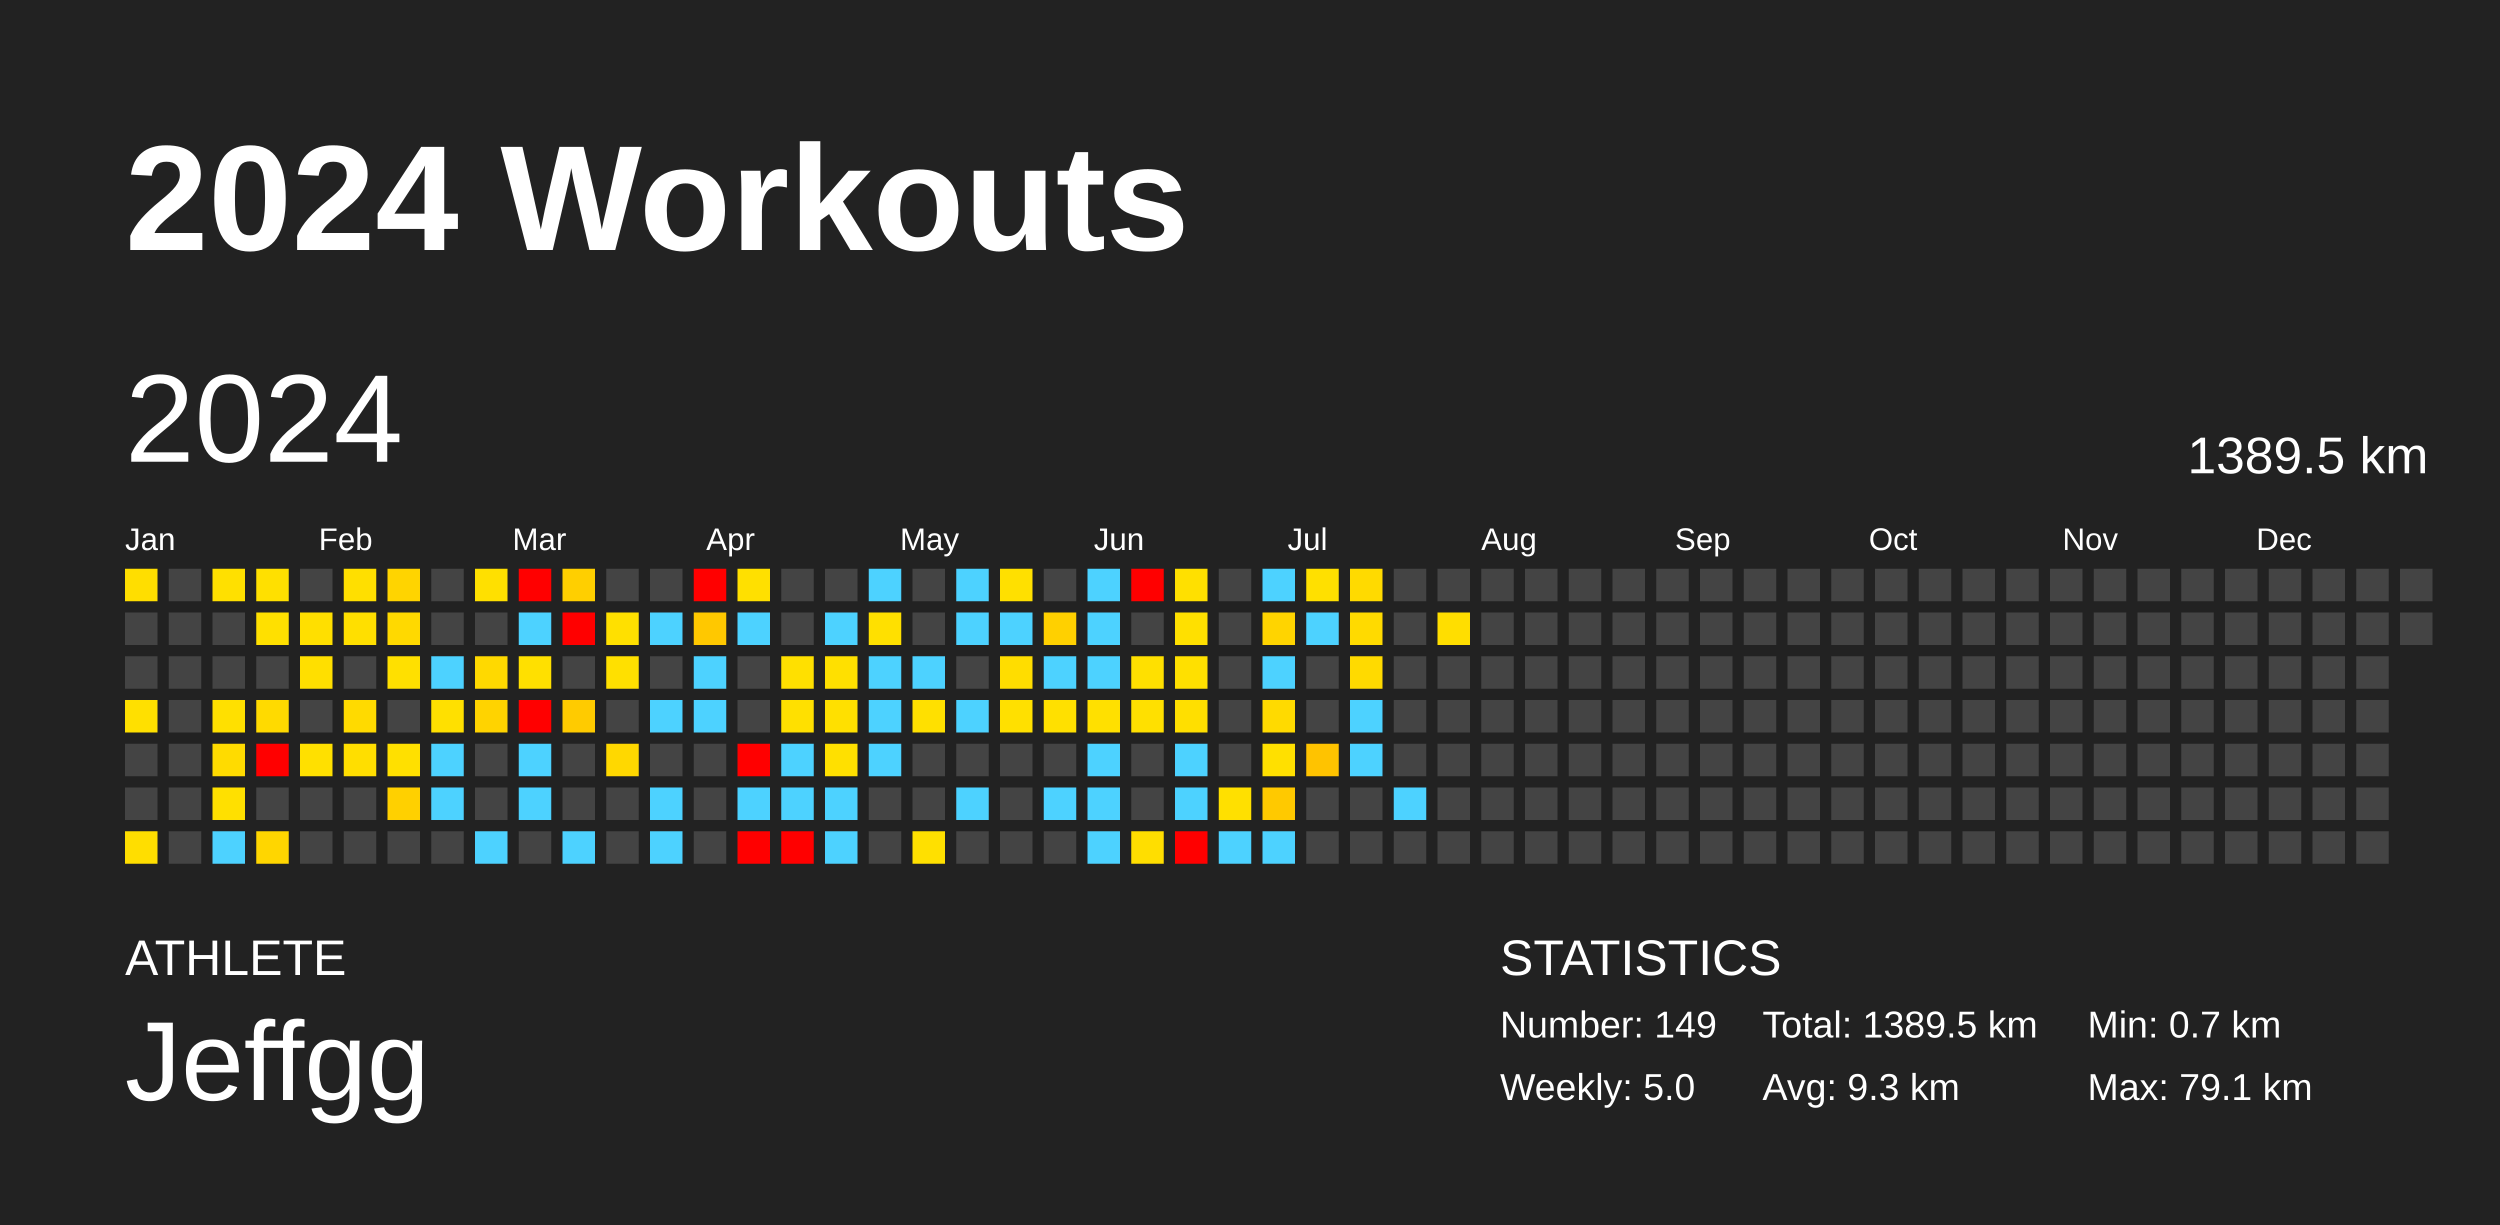
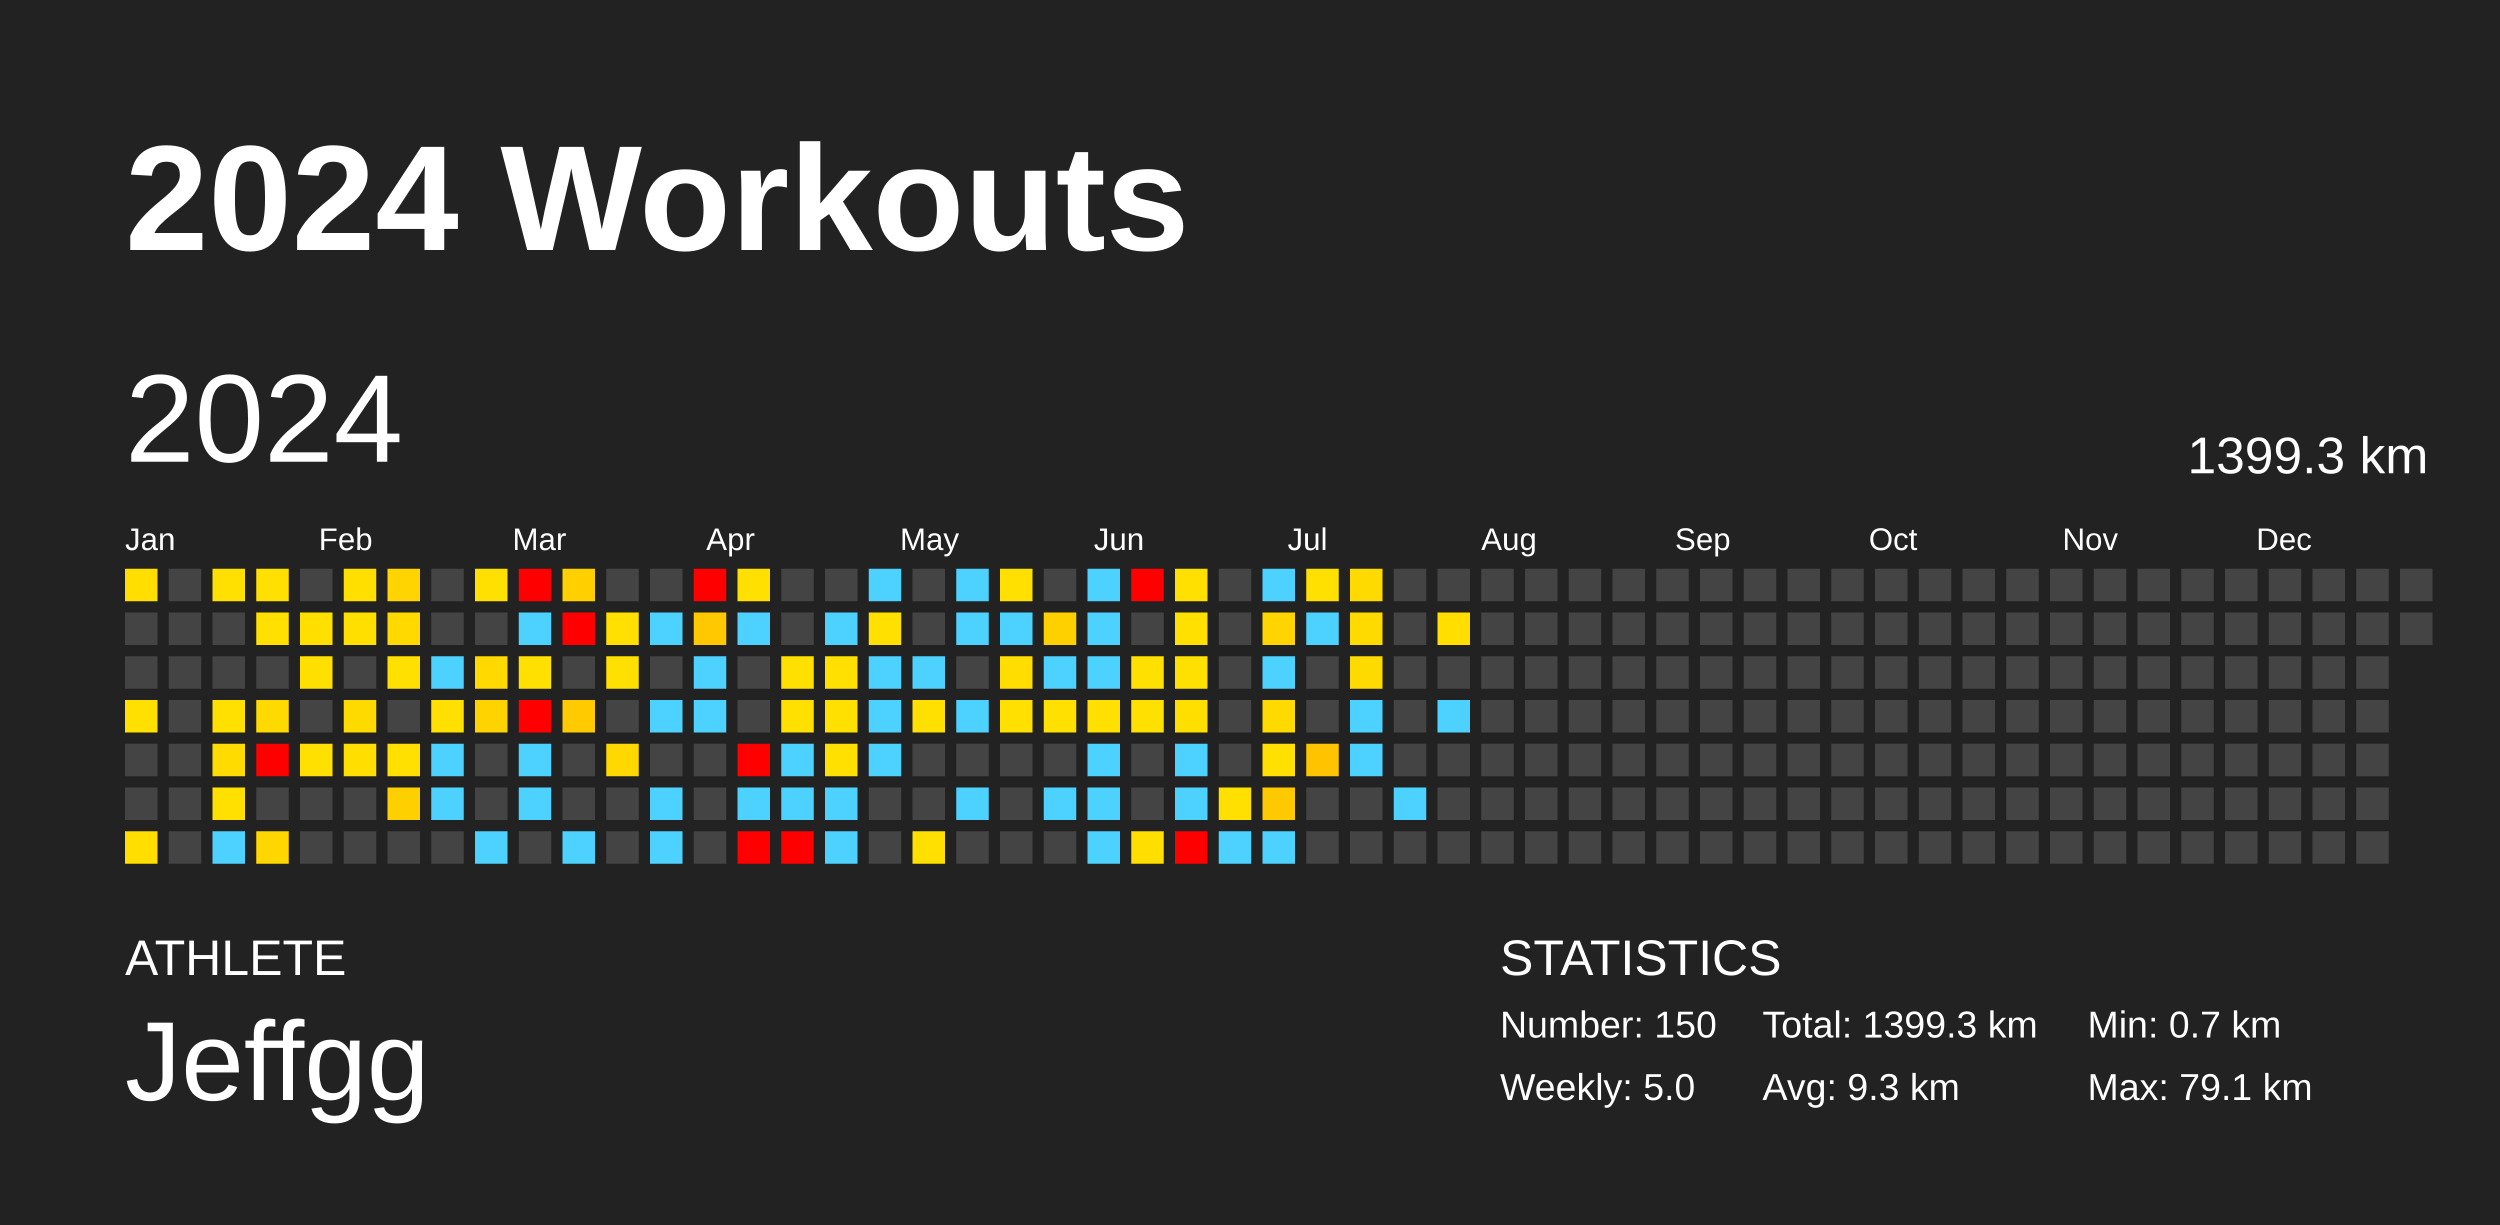
<svg xmlns="http://www.w3.org/2000/svg" baseProfile="full" height="98mm" version="1.1" viewBox="0,0,200,98" width="200mm">
  <defs />
  <rect fill="#222222" height="98" width="200" x="0" y="0" />
  <text fill="#FFFFFF" style="font-size:12px; font-family:Arial; font-weight:bold;" x="10" y="20">2024 Workouts</text>
  <text fill="#FFFFFF" style="font-size:4px; font-family:Arial" x="10" y="78">ATHLETE</text>
  <text fill="#FFFFFF" style="font-size:9px; font-family:Arial" x="10" y="88">Jeffgg</text>
  <text fill="#FFFFFF" style="font-size:4px; font-family:Arial" x="120" y="78">STATISTICS</text>
-   <text fill="#FFFFFF" style="font-size:3px; font-family:Arial" x="120" y="83">Number: 149</text>
+   <text fill="#FFFFFF" style="font-size:3px; font-family:Arial" x="120" y="83">Number: 150</text>
  <text fill="#FFFFFF" style="font-size:3px; font-family:Arial" x="120" y="88">Weekly: 5.0</text>
-   <text fill="#FFFFFF" style="font-size:3px; font-family:Arial" x="141" y="83">Total: 1389.5 km</text>
+   <text fill="#FFFFFF" style="font-size:3px; font-family:Arial" x="141" y="83">Total: 1399.3 km</text>
  <text fill="#FFFFFF" style="font-size:3px; font-family:Arial" x="141" y="88">Avg: 9.3 km</text>
  <text fill="#FFFFFF" style="font-size:3px; font-family:Arial" x="167" y="83">Min: 0.7 km</text>
  <text fill="#FFFFFF" style="font-size:3px; font-family:Arial" x="167" y="88">Max: 79.1 km</text>
  <text dominant-baseline="hanging" fill="#FFFFFF" style="font-size:10.0px; font-family:Arial;" x="10" y="30">2024</text>
-   <text dominant-baseline="hanging" fill="#FFFFFF" style="font-size:4.125px; font-family:Arial;" x="175" y="35">1389.5 km</text>
+   <text dominant-baseline="hanging" fill="#FFFFFF" style="font-size:4.125px; font-family:Arial;" x="175" y="35">1399.3 km</text>
  <text fill="#FFFFFF" style="font-size:2.5px; font-family:Arial" x="10.0" y="44">Jan</text>
  <text fill="#FFFFFF" style="font-size:2.5px; font-family:Arial" x="25.5" y="44">Feb</text>
  <text fill="#FFFFFF" style="font-size:2.5px; font-family:Arial" x="41.0" y="44">Mar</text>
  <text fill="#FFFFFF" style="font-size:2.5px; font-family:Arial" x="56.5" y="44">Apr</text>
  <text fill="#FFFFFF" style="font-size:2.5px; font-family:Arial" x="72.0" y="44">May</text>
  <text fill="#FFFFFF" style="font-size:2.5px; font-family:Arial" x="87.5" y="44">Jun</text>
  <text fill="#FFFFFF" style="font-size:2.5px; font-family:Arial" x="103.0" y="44">Jul</text>
  <text fill="#FFFFFF" style="font-size:2.5px; font-family:Arial" x="118.5" y="44">Aug</text>
  <text fill="#FFFFFF" style="font-size:2.5px; font-family:Arial" x="134.0" y="44">Sep</text>
  <text fill="#FFFFFF" style="font-size:2.5px; font-family:Arial" x="149.5" y="44">Oct</text>
  <text fill="#FFFFFF" style="font-size:2.5px; font-family:Arial" x="165.0" y="44">Nov</text>
  <text fill="#FFFFFF" style="font-size:2.5px; font-family:Arial" x="180.5" y="44">Dec</text>
  <rect fill="#ffde00" height="2.6" width="2.6" x="10.0" y="45.5" />
  <rect fill="#444444" height="2.6" width="2.6" x="10.0" y="49.0" />
  <rect fill="#444444" height="2.6" width="2.6" x="10.0" y="52.5" />
  <rect fill="#ffe000" height="2.6" width="2.6" x="10.0" y="56.0" />
  <rect fill="#444444" height="2.6" width="2.6" x="10.0" y="59.5" />
  <rect fill="#444444" height="2.6" width="2.6" x="10.0" y="63.0" />
  <rect fill="#ffde00" height="2.6" width="2.6" x="10.0" y="66.5" />
  <rect fill="#444444" height="2.6" width="2.6" x="13.5" y="45.5" />
  <rect fill="#444444" height="2.6" width="2.6" x="13.5" y="49.0" />
  <rect fill="#444444" height="2.6" width="2.6" x="13.5" y="52.5" />
  <rect fill="#444444" height="2.6" width="2.6" x="13.5" y="56.0" />
  <rect fill="#444444" height="2.6" width="2.6" x="13.5" y="59.5" />
  <rect fill="#444444" height="2.6" width="2.6" x="13.5" y="63.0" />
  <rect fill="#444444" height="2.6" width="2.6" x="13.5" y="66.5" />
  <rect fill="#ffe000" height="2.6" width="2.6" x="17.0" y="45.5" />
  <rect fill="#444444" height="2.6" width="2.6" x="17.0" y="49.0" />
  <rect fill="#444444" height="2.6" width="2.6" x="17.0" y="52.5" />
  <rect fill="#ffe000" height="2.6" width="2.6" x="17.0" y="56.0" />
  <rect fill="#ffdb00" height="2.6" width="2.6" x="17.0" y="59.5" />
  <rect fill="#ffe000" height="2.6" width="2.6" x="17.0" y="63.0" />
  <rect fill="#4dd2ff" height="2.6" width="2.6" x="17.0" y="66.5" />
  <rect fill="#ffe000" height="2.6" width="2.6" x="20.5" y="45.5" />
  <rect fill="#ffe000" height="2.6" width="2.6" x="20.5" y="49.0" />
  <rect fill="#444444" height="2.6" width="2.6" x="20.5" y="52.5" />
  <rect fill="#ffda00" height="2.6" width="2.6" x="20.5" y="56.0" />
  <rect fill="red" height="2.6" width="2.6" x="20.5" y="59.5" />
  <rect fill="#444444" height="2.6" width="2.6" x="20.5" y="63.0" />
  <rect fill="#ffd600" height="2.6" width="2.6" x="20.5" y="66.5" />
  <rect fill="#444444" height="2.6" width="2.6" x="24.0" y="45.5" />
  <rect fill="#ffdf00" height="2.6" width="2.6" x="24.0" y="49.0" />
  <rect fill="#ffdf00" height="2.6" width="2.6" x="24.0" y="52.5" />
  <rect fill="#444444" height="2.6" width="2.6" x="24.0" y="56.0" />
  <rect fill="#ffe000" height="2.6" width="2.6" x="24.0" y="59.5" />
  <rect fill="#444444" height="2.6" width="2.6" x="24.0" y="63.0" />
  <rect fill="#444444" height="2.6" width="2.6" x="24.0" y="66.5" />
  <rect fill="#ffdf00" height="2.6" width="2.6" x="27.5" y="45.5" />
  <rect fill="#ffdf00" height="2.6" width="2.6" x="27.5" y="49.0" />
  <rect fill="#444444" height="2.6" width="2.6" x="27.5" y="52.5" />
  <rect fill="#ffda00" height="2.6" width="2.6" x="27.5" y="56.0" />
  <rect fill="#ffde00" height="2.6" width="2.6" x="27.5" y="59.5" />
  <rect fill="#444444" height="2.6" width="2.6" x="27.5" y="63.0" />
  <rect fill="#444444" height="2.6" width="2.6" x="27.5" y="66.5" />
  <rect fill="#ffd400" height="2.6" width="2.6" x="31.0" y="45.5" />
  <rect fill="#ffd900" height="2.6" width="2.6" x="31.0" y="49.0" />
  <rect fill="#ffe000" height="2.6" width="2.6" x="31.0" y="52.5" />
  <rect fill="#444444" height="2.6" width="2.6" x="31.0" y="56.0" />
  <rect fill="#ffe000" height="2.6" width="2.6" x="31.0" y="59.5" />
  <rect fill="#ffd000" height="2.6" width="2.6" x="31.0" y="63.0" />
  <rect fill="#444444" height="2.6" width="2.6" x="31.0" y="66.5" />
  <rect fill="#444444" height="2.6" width="2.6" x="34.5" y="45.5" />
  <rect fill="#444444" height="2.6" width="2.6" x="34.5" y="49.0" />
  <rect fill="#4dd2ff" height="2.6" width="2.6" x="34.5" y="52.5" />
  <rect fill="#ffe000" height="2.6" width="2.6" x="34.5" y="56.0" />
  <rect fill="#4dd2ff" height="2.6" width="2.6" x="34.5" y="59.5" />
  <rect fill="#4dd2ff" height="2.6" width="2.6" x="34.5" y="63.0" />
  <rect fill="#444444" height="2.6" width="2.6" x="34.5" y="66.5" />
  <rect fill="#ffe000" height="2.6" width="2.6" x="38.0" y="45.5" />
  <rect fill="#444444" height="2.6" width="2.6" x="38.0" y="49.0" />
  <rect fill="#ffd900" height="2.6" width="2.6" x="38.0" y="52.5" />
  <rect fill="#ffd300" height="2.6" width="2.6" x="38.0" y="56.0" />
  <rect fill="#444444" height="2.6" width="2.6" x="38.0" y="59.5" />
  <rect fill="#444444" height="2.6" width="2.6" x="38.0" y="63.0" />
  <rect fill="#4dd2ff" height="2.6" width="2.6" x="38.0" y="66.5" />
  <rect fill="red" height="2.6" width="2.6" x="41.5" y="45.5" />
  <rect fill="#4dd2ff" height="2.6" width="2.6" x="41.5" y="49.0" />
  <rect fill="#ffe000" height="2.6" width="2.6" x="41.5" y="52.5" />
  <rect fill="red" height="2.6" width="2.6" x="41.5" y="56.0" />
  <rect fill="#4dd2ff" height="2.6" width="2.6" x="41.5" y="59.5" />
  <rect fill="#4dd2ff" height="2.6" width="2.6" x="41.5" y="63.0" />
  <rect fill="#444444" height="2.6" width="2.6" x="41.5" y="66.5" />
  <rect fill="#ffcf00" height="2.6" width="2.6" x="45.0" y="45.5" />
  <rect fill="red" height="2.6" width="2.6" x="45.0" y="49.0" />
  <rect fill="#444444" height="2.6" width="2.6" x="45.0" y="52.5" />
  <rect fill="#ffcb00" height="2.6" width="2.6" x="45.0" y="56.0" />
  <rect fill="#444444" height="2.6" width="2.6" x="45.0" y="59.5" />
  <rect fill="#444444" height="2.6" width="2.6" x="45.0" y="63.0" />
  <rect fill="#4dd2ff" height="2.6" width="2.6" x="45.0" y="66.5" />
  <rect fill="#444444" height="2.6" width="2.6" x="48.5" y="45.5" />
  <rect fill="#ffe000" height="2.6" width="2.6" x="48.5" y="49.0" />
  <rect fill="#ffe000" height="2.6" width="2.6" x="48.5" y="52.5" />
  <rect fill="#444444" height="2.6" width="2.6" x="48.5" y="56.0" />
  <rect fill="#ffd800" height="2.6" width="2.6" x="48.5" y="59.5" />
  <rect fill="#444444" height="2.6" width="2.6" x="48.5" y="63.0" />
  <rect fill="#444444" height="2.6" width="2.6" x="48.5" y="66.5" />
  <rect fill="#444444" height="2.6" width="2.6" x="52.0" y="45.5" />
  <rect fill="#4dd2ff" height="2.6" width="2.6" x="52.0" y="49.0" />
  <rect fill="#444444" height="2.6" width="2.6" x="52.0" y="52.5" />
  <rect fill="#4dd2ff" height="2.6" width="2.6" x="52.0" y="56.0" />
  <rect fill="#444444" height="2.6" width="2.6" x="52.0" y="59.5" />
  <rect fill="#4dd2ff" height="2.6" width="2.6" x="52.0" y="63.0" />
  <rect fill="#4dd2ff" height="2.6" width="2.6" x="52.0" y="66.5" />
  <rect fill="red" height="2.6" width="2.6" x="55.5" y="45.5" />
  <rect fill="#ffc800" height="2.6" width="2.6" x="55.5" y="49.0" />
  <rect fill="#4dd2ff" height="2.6" width="2.6" x="55.5" y="52.5" />
  <rect fill="#4dd2ff" height="2.6" width="2.6" x="55.5" y="56.0" />
  <rect fill="#444444" height="2.6" width="2.6" x="55.5" y="59.5" />
  <rect fill="#444444" height="2.6" width="2.6" x="55.5" y="63.0" />
  <rect fill="#444444" height="2.6" width="2.6" x="55.5" y="66.5" />
  <rect fill="#ffe000" height="2.6" width="2.6" x="59.0" y="45.5" />
  <rect fill="#4dd2ff" height="2.6" width="2.6" x="59.0" y="49.0" />
  <rect fill="#444444" height="2.6" width="2.6" x="59.0" y="52.5" />
  <rect fill="#444444" height="2.6" width="2.6" x="59.0" y="56.0" />
  <rect fill="red" height="2.6" width="2.6" x="59.0" y="59.5" />
  <rect fill="#4dd2ff" height="2.6" width="2.6" x="59.0" y="63.0" />
  <rect fill="red" height="2.6" width="2.6" x="59.0" y="66.5" />
  <rect fill="#444444" height="2.6" width="2.6" x="62.5" y="45.5" />
  <rect fill="#444444" height="2.6" width="2.6" x="62.5" y="49.0" />
  <rect fill="#ffe000" height="2.6" width="2.6" x="62.5" y="52.5" />
  <rect fill="#ffe000" height="2.6" width="2.6" x="62.5" y="56.0" />
  <rect fill="#4dd2ff" height="2.6" width="2.6" x="62.5" y="59.5" />
  <rect fill="#4dd2ff" height="2.6" width="2.6" x="62.5" y="63.0" />
  <rect fill="red" height="2.6" width="2.6" x="62.5" y="66.5" />
  <rect fill="#444444" height="2.6" width="2.6" x="66.0" y="45.5" />
  <rect fill="#4dd2ff" height="2.6" width="2.6" x="66.0" y="49.0" />
  <rect fill="#ffe000" height="2.6" width="2.6" x="66.0" y="52.5" />
  <rect fill="#ffe000" height="2.6" width="2.6" x="66.0" y="56.0" />
  <rect fill="#ffe000" height="2.6" width="2.6" x="66.0" y="59.5" />
  <rect fill="#4dd2ff" height="2.6" width="2.6" x="66.0" y="63.0" />
  <rect fill="#4dd2ff" height="2.6" width="2.6" x="66.0" y="66.5" />
  <rect fill="#4dd2ff" height="2.6" width="2.6" x="69.5" y="45.5" />
  <rect fill="#ffe000" height="2.6" width="2.6" x="69.5" y="49.0" />
  <rect fill="#4dd2ff" height="2.6" width="2.6" x="69.5" y="52.5" />
  <rect fill="#4dd2ff" height="2.6" width="2.6" x="69.5" y="56.0" />
  <rect fill="#4dd2ff" height="2.6" width="2.6" x="69.5" y="59.5" />
  <rect fill="#444444" height="2.6" width="2.6" x="69.5" y="63.0" />
  <rect fill="#444444" height="2.6" width="2.6" x="69.5" y="66.5" />
  <rect fill="#444444" height="2.6" width="2.6" x="73.0" y="45.5" />
  <rect fill="#444444" height="2.6" width="2.6" x="73.0" y="49.0" />
  <rect fill="#4dd2ff" height="2.6" width="2.6" x="73.0" y="52.5" />
  <rect fill="#ffe000" height="2.6" width="2.6" x="73.0" y="56.0" />
  <rect fill="#444444" height="2.6" width="2.6" x="73.0" y="59.5" />
  <rect fill="#444444" height="2.6" width="2.6" x="73.0" y="63.0" />
  <rect fill="#ffe000" height="2.6" width="2.6" x="73.0" y="66.5" />
  <rect fill="#4dd2ff" height="2.6" width="2.6" x="76.5" y="45.5" />
  <rect fill="#4dd2ff" height="2.6" width="2.6" x="76.5" y="49.0" />
  <rect fill="#444444" height="2.6" width="2.6" x="76.5" y="52.5" />
  <rect fill="#4dd2ff" height="2.6" width="2.6" x="76.5" y="56.0" />
  <rect fill="#444444" height="2.6" width="2.6" x="76.5" y="59.5" />
  <rect fill="#4dd2ff" height="2.6" width="2.6" x="76.5" y="63.0" />
  <rect fill="#444444" height="2.6" width="2.6" x="76.5" y="66.5" />
  <rect fill="#ffe000" height="2.6" width="2.6" x="80.0" y="45.5" />
  <rect fill="#4dd2ff" height="2.6" width="2.6" x="80.0" y="49.0" />
  <rect fill="#ffdd00" height="2.6" width="2.6" x="80.0" y="52.5" />
  <rect fill="#ffe000" height="2.6" width="2.6" x="80.0" y="56.0" />
  <rect fill="#444444" height="2.6" width="2.6" x="80.0" y="59.5" />
  <rect fill="#444444" height="2.6" width="2.6" x="80.0" y="63.0" />
  <rect fill="#444444" height="2.6" width="2.6" x="80.0" y="66.5" />
  <rect fill="#444444" height="2.6" width="2.6" x="83.5" y="45.5" />
  <rect fill="#ffd000" height="2.6" width="2.6" x="83.5" y="49.0" />
  <rect fill="#4dd2ff" height="2.6" width="2.6" x="83.5" y="52.5" />
  <rect fill="#ffe000" height="2.6" width="2.6" x="83.5" y="56.0" />
  <rect fill="#444444" height="2.6" width="2.6" x="83.5" y="59.5" />
  <rect fill="#4dd2ff" height="2.6" width="2.6" x="83.5" y="63.0" />
  <rect fill="#444444" height="2.6" width="2.6" x="83.5" y="66.5" />
  <rect fill="#4dd2ff" height="2.6" width="2.6" x="87.0" y="45.5" />
  <rect fill="#4dd2ff" height="2.6" width="2.6" x="87.0" y="49.0" />
  <rect fill="#4dd2ff" height="2.6" width="2.6" x="87.0" y="52.5" />
  <rect fill="#ffe000" height="2.6" width="2.6" x="87.0" y="56.0" />
  <rect fill="#4dd2ff" height="2.6" width="2.6" x="87.0" y="59.5" />
  <rect fill="#4dd2ff" height="2.6" width="2.6" x="87.0" y="63.0" />
  <rect fill="#4dd2ff" height="2.6" width="2.6" x="87.0" y="66.5" />
  <rect fill="red" height="2.6" width="2.6" x="90.5" y="45.5" />
  <rect fill="#444444" height="2.6" width="2.6" x="90.5" y="49.0" />
  <rect fill="#ffe000" height="2.6" width="2.6" x="90.5" y="52.5" />
  <rect fill="#ffe000" height="2.6" width="2.6" x="90.5" y="56.0" />
  <rect fill="#444444" height="2.6" width="2.6" x="90.5" y="59.5" />
  <rect fill="#444444" height="2.6" width="2.6" x="90.5" y="63.0" />
  <rect fill="#ffde00" height="2.6" width="2.6" x="90.5" y="66.5" />
  <rect fill="#ffe000" height="2.6" width="2.6" x="94.0" y="45.5" />
  <rect fill="#ffe000" height="2.6" width="2.6" x="94.0" y="49.0" />
  <rect fill="#ffe000" height="2.6" width="2.6" x="94.0" y="52.5" />
  <rect fill="#ffdf00" height="2.6" width="2.6" x="94.0" y="56.0" />
  <rect fill="#4dd2ff" height="2.6" width="2.6" x="94.0" y="59.5" />
  <rect fill="#4dd2ff" height="2.6" width="2.6" x="94.0" y="63.0" />
  <rect fill="red" height="2.6" width="2.6" x="94.0" y="66.5" />
  <rect fill="#444444" height="2.6" width="2.6" x="97.5" y="45.5" />
  <rect fill="#444444" height="2.6" width="2.6" x="97.5" y="49.0" />
  <rect fill="#444444" height="2.6" width="2.6" x="97.5" y="52.5" />
  <rect fill="#444444" height="2.6" width="2.6" x="97.5" y="56.0" />
  <rect fill="#444444" height="2.6" width="2.6" x="97.5" y="59.5" />
  <rect fill="#ffe000" height="2.6" width="2.6" x="97.5" y="63.0" />
  <rect fill="#4dd2ff" height="2.6" width="2.6" x="97.5" y="66.5" />
  <rect fill="#4dd2ff" height="2.6" width="2.6" x="101.0" y="45.5" />
  <rect fill="#ffd400" height="2.6" width="2.6" x="101.0" y="49.0" />
  <rect fill="#4dd2ff" height="2.6" width="2.6" x="101.0" y="52.5" />
  <rect fill="#ffda00" height="2.6" width="2.6" x="101.0" y="56.0" />
  <rect fill="#ffe000" height="2.6" width="2.6" x="101.0" y="59.5" />
  <rect fill="#ffc900" height="2.6" width="2.6" x="101.0" y="63.0" />
  <rect fill="#4dd2ff" height="2.6" width="2.6" x="101.0" y="66.5" />
  <rect fill="#ffe000" height="2.6" width="2.6" x="104.5" y="45.5" />
  <rect fill="#4dd2ff" height="2.6" width="2.6" x="104.5" y="49.0" />
  <rect fill="#444444" height="2.6" width="2.6" x="104.5" y="52.5" />
  <rect fill="#444444" height="2.6" width="2.6" x="104.5" y="56.0" />
  <rect fill="#ffc300" height="2.6" width="2.6" x="104.5" y="59.5" />
  <rect fill="#444444" height="2.6" width="2.6" x="104.5" y="63.0" />
  <rect fill="#444444" height="2.6" width="2.6" x="104.5" y="66.5" />
  <rect fill="#ffda00" height="2.6" width="2.6" x="108.0" y="45.5" />
  <rect fill="#ffda00" height="2.6" width="2.6" x="108.0" y="49.0" />
  <rect fill="#ffda00" height="2.6" width="2.6" x="108.0" y="52.5" />
  <rect fill="#4dd2ff" height="2.6" width="2.6" x="108.0" y="56.0" />
  <rect fill="#4dd2ff" height="2.6" width="2.6" x="108.0" y="59.5" />
  <rect fill="#444444" height="2.6" width="2.6" x="108.0" y="63.0" />
  <rect fill="#444444" height="2.6" width="2.6" x="108.0" y="66.5" />
  <rect fill="#444444" height="2.6" width="2.6" x="111.5" y="45.5" />
  <rect fill="#444444" height="2.6" width="2.6" x="111.5" y="49.0" />
  <rect fill="#444444" height="2.6" width="2.6" x="111.5" y="52.5" />
  <rect fill="#444444" height="2.6" width="2.6" x="111.5" y="56.0" />
  <rect fill="#444444" height="2.6" width="2.6" x="111.5" y="59.5" />
  <rect fill="#4dd2ff" height="2.6" width="2.6" x="111.5" y="63.0" />
  <rect fill="#444444" height="2.6" width="2.6" x="111.5" y="66.5" />
  <rect fill="#444444" height="2.6" width="2.6" x="115.0" y="45.5" />
  <rect fill="#ffde00" height="2.6" width="2.6" x="115.0" y="49.0" />
  <rect fill="#444444" height="2.6" width="2.6" x="115.0" y="52.5" />
-   <rect fill="#444444" height="2.6" width="2.6" x="115.0" y="56.0" />
+   <rect fill="#4dd2ff" height="2.6" width="2.6" x="115.0" y="56.0" />
  <rect fill="#444444" height="2.6" width="2.6" x="115.0" y="59.5" />
  <rect fill="#444444" height="2.6" width="2.6" x="115.0" y="63.0" />
  <rect fill="#444444" height="2.6" width="2.6" x="115.0" y="66.5" />
  <rect fill="#444444" height="2.6" width="2.6" x="118.5" y="45.5" />
  <rect fill="#444444" height="2.6" width="2.6" x="118.5" y="49.0" />
  <rect fill="#444444" height="2.6" width="2.6" x="118.5" y="52.5" />
  <rect fill="#444444" height="2.6" width="2.6" x="118.5" y="56.0" />
  <rect fill="#444444" height="2.6" width="2.6" x="118.5" y="59.5" />
  <rect fill="#444444" height="2.6" width="2.6" x="118.5" y="63.0" />
  <rect fill="#444444" height="2.6" width="2.6" x="118.5" y="66.5" />
  <rect fill="#444444" height="2.6" width="2.6" x="122.0" y="45.5" />
  <rect fill="#444444" height="2.6" width="2.6" x="122.0" y="49.0" />
  <rect fill="#444444" height="2.6" width="2.6" x="122.0" y="52.5" />
  <rect fill="#444444" height="2.6" width="2.6" x="122.0" y="56.0" />
  <rect fill="#444444" height="2.6" width="2.6" x="122.0" y="59.5" />
  <rect fill="#444444" height="2.6" width="2.6" x="122.0" y="63.0" />
  <rect fill="#444444" height="2.6" width="2.6" x="122.0" y="66.5" />
  <rect fill="#444444" height="2.6" width="2.6" x="125.5" y="45.5" />
  <rect fill="#444444" height="2.6" width="2.6" x="125.5" y="49.0" />
  <rect fill="#444444" height="2.6" width="2.6" x="125.5" y="52.5" />
  <rect fill="#444444" height="2.6" width="2.6" x="125.5" y="56.0" />
  <rect fill="#444444" height="2.6" width="2.6" x="125.5" y="59.5" />
  <rect fill="#444444" height="2.6" width="2.6" x="125.5" y="63.0" />
  <rect fill="#444444" height="2.6" width="2.6" x="125.5" y="66.5" />
  <rect fill="#444444" height="2.6" width="2.6" x="129.0" y="45.5" />
  <rect fill="#444444" height="2.6" width="2.6" x="129.0" y="49.0" />
  <rect fill="#444444" height="2.6" width="2.6" x="129.0" y="52.5" />
  <rect fill="#444444" height="2.6" width="2.6" x="129.0" y="56.0" />
  <rect fill="#444444" height="2.6" width="2.6" x="129.0" y="59.5" />
  <rect fill="#444444" height="2.6" width="2.6" x="129.0" y="63.0" />
  <rect fill="#444444" height="2.6" width="2.6" x="129.0" y="66.5" />
  <rect fill="#444444" height="2.6" width="2.6" x="132.5" y="45.5" />
  <rect fill="#444444" height="2.6" width="2.6" x="132.5" y="49.0" />
  <rect fill="#444444" height="2.6" width="2.6" x="132.5" y="52.5" />
  <rect fill="#444444" height="2.6" width="2.6" x="132.5" y="56.0" />
  <rect fill="#444444" height="2.6" width="2.6" x="132.5" y="59.5" />
  <rect fill="#444444" height="2.6" width="2.6" x="132.5" y="63.0" />
  <rect fill="#444444" height="2.6" width="2.6" x="132.5" y="66.5" />
  <rect fill="#444444" height="2.6" width="2.6" x="136.0" y="45.5" />
  <rect fill="#444444" height="2.6" width="2.6" x="136.0" y="49.0" />
  <rect fill="#444444" height="2.6" width="2.6" x="136.0" y="52.5" />
  <rect fill="#444444" height="2.6" width="2.6" x="136.0" y="56.0" />
  <rect fill="#444444" height="2.6" width="2.6" x="136.0" y="59.5" />
  <rect fill="#444444" height="2.6" width="2.6" x="136.0" y="63.0" />
  <rect fill="#444444" height="2.6" width="2.6" x="136.0" y="66.5" />
  <rect fill="#444444" height="2.6" width="2.6" x="139.5" y="45.5" />
  <rect fill="#444444" height="2.6" width="2.6" x="139.5" y="49.0" />
  <rect fill="#444444" height="2.6" width="2.6" x="139.5" y="52.5" />
  <rect fill="#444444" height="2.6" width="2.6" x="139.5" y="56.0" />
  <rect fill="#444444" height="2.6" width="2.6" x="139.5" y="59.5" />
  <rect fill="#444444" height="2.6" width="2.6" x="139.5" y="63.0" />
  <rect fill="#444444" height="2.6" width="2.6" x="139.5" y="66.5" />
  <rect fill="#444444" height="2.6" width="2.6" x="143.0" y="45.5" />
  <rect fill="#444444" height="2.6" width="2.6" x="143.0" y="49.0" />
  <rect fill="#444444" height="2.6" width="2.6" x="143.0" y="52.5" />
  <rect fill="#444444" height="2.6" width="2.6" x="143.0" y="56.0" />
  <rect fill="#444444" height="2.6" width="2.6" x="143.0" y="59.5" />
  <rect fill="#444444" height="2.6" width="2.6" x="143.0" y="63.0" />
  <rect fill="#444444" height="2.6" width="2.6" x="143.0" y="66.5" />
  <rect fill="#444444" height="2.6" width="2.6" x="146.5" y="45.5" />
  <rect fill="#444444" height="2.6" width="2.6" x="146.5" y="49.0" />
  <rect fill="#444444" height="2.6" width="2.6" x="146.5" y="52.5" />
  <rect fill="#444444" height="2.6" width="2.6" x="146.5" y="56.0" />
  <rect fill="#444444" height="2.6" width="2.6" x="146.5" y="59.5" />
  <rect fill="#444444" height="2.6" width="2.6" x="146.5" y="63.0" />
  <rect fill="#444444" height="2.6" width="2.6" x="146.5" y="66.5" />
  <rect fill="#444444" height="2.6" width="2.6" x="150.0" y="45.5" />
  <rect fill="#444444" height="2.6" width="2.6" x="150.0" y="49.0" />
  <rect fill="#444444" height="2.6" width="2.6" x="150.0" y="52.5" />
  <rect fill="#444444" height="2.6" width="2.6" x="150.0" y="56.0" />
  <rect fill="#444444" height="2.6" width="2.6" x="150.0" y="59.5" />
  <rect fill="#444444" height="2.6" width="2.6" x="150.0" y="63.0" />
  <rect fill="#444444" height="2.6" width="2.6" x="150.0" y="66.5" />
  <rect fill="#444444" height="2.6" width="2.6" x="153.5" y="45.5" />
  <rect fill="#444444" height="2.6" width="2.6" x="153.5" y="49.0" />
  <rect fill="#444444" height="2.6" width="2.6" x="153.5" y="52.5" />
  <rect fill="#444444" height="2.6" width="2.6" x="153.5" y="56.0" />
  <rect fill="#444444" height="2.6" width="2.6" x="153.5" y="59.5" />
  <rect fill="#444444" height="2.6" width="2.6" x="153.5" y="63.0" />
  <rect fill="#444444" height="2.6" width="2.6" x="153.5" y="66.5" />
  <rect fill="#444444" height="2.6" width="2.6" x="157.0" y="45.5" />
  <rect fill="#444444" height="2.6" width="2.6" x="157.0" y="49.0" />
  <rect fill="#444444" height="2.6" width="2.6" x="157.0" y="52.5" />
  <rect fill="#444444" height="2.6" width="2.6" x="157.0" y="56.0" />
  <rect fill="#444444" height="2.6" width="2.6" x="157.0" y="59.5" />
  <rect fill="#444444" height="2.6" width="2.6" x="157.0" y="63.0" />
  <rect fill="#444444" height="2.6" width="2.6" x="157.0" y="66.5" />
  <rect fill="#444444" height="2.6" width="2.6" x="160.5" y="45.5" />
  <rect fill="#444444" height="2.6" width="2.6" x="160.5" y="49.0" />
  <rect fill="#444444" height="2.6" width="2.6" x="160.5" y="52.5" />
  <rect fill="#444444" height="2.6" width="2.6" x="160.5" y="56.0" />
  <rect fill="#444444" height="2.6" width="2.6" x="160.5" y="59.5" />
  <rect fill="#444444" height="2.6" width="2.6" x="160.5" y="63.0" />
  <rect fill="#444444" height="2.6" width="2.6" x="160.5" y="66.5" />
  <rect fill="#444444" height="2.6" width="2.6" x="164.0" y="45.5" />
  <rect fill="#444444" height="2.6" width="2.6" x="164.0" y="49.0" />
  <rect fill="#444444" height="2.6" width="2.6" x="164.0" y="52.5" />
  <rect fill="#444444" height="2.6" width="2.6" x="164.0" y="56.0" />
  <rect fill="#444444" height="2.6" width="2.6" x="164.0" y="59.5" />
  <rect fill="#444444" height="2.6" width="2.6" x="164.0" y="63.0" />
  <rect fill="#444444" height="2.6" width="2.6" x="164.0" y="66.5" />
  <rect fill="#444444" height="2.6" width="2.6" x="167.5" y="45.5" />
  <rect fill="#444444" height="2.6" width="2.6" x="167.5" y="49.0" />
  <rect fill="#444444" height="2.6" width="2.6" x="167.5" y="52.5" />
  <rect fill="#444444" height="2.6" width="2.6" x="167.5" y="56.0" />
  <rect fill="#444444" height="2.6" width="2.6" x="167.5" y="59.5" />
  <rect fill="#444444" height="2.6" width="2.6" x="167.5" y="63.0" />
  <rect fill="#444444" height="2.6" width="2.6" x="167.5" y="66.5" />
  <rect fill="#444444" height="2.6" width="2.6" x="171.0" y="45.5" />
  <rect fill="#444444" height="2.6" width="2.6" x="171.0" y="49.0" />
  <rect fill="#444444" height="2.6" width="2.6" x="171.0" y="52.5" />
  <rect fill="#444444" height="2.6" width="2.6" x="171.0" y="56.0" />
  <rect fill="#444444" height="2.6" width="2.6" x="171.0" y="59.5" />
  <rect fill="#444444" height="2.6" width="2.6" x="171.0" y="63.0" />
  <rect fill="#444444" height="2.6" width="2.6" x="171.0" y="66.5" />
  <rect fill="#444444" height="2.6" width="2.6" x="174.5" y="45.5" />
  <rect fill="#444444" height="2.6" width="2.6" x="174.5" y="49.0" />
  <rect fill="#444444" height="2.6" width="2.6" x="174.5" y="52.5" />
  <rect fill="#444444" height="2.6" width="2.6" x="174.5" y="56.0" />
  <rect fill="#444444" height="2.6" width="2.6" x="174.5" y="59.5" />
  <rect fill="#444444" height="2.6" width="2.6" x="174.5" y="63.0" />
  <rect fill="#444444" height="2.6" width="2.6" x="174.5" y="66.5" />
  <rect fill="#444444" height="2.6" width="2.6" x="178.0" y="45.5" />
  <rect fill="#444444" height="2.6" width="2.6" x="178.0" y="49.0" />
  <rect fill="#444444" height="2.6" width="2.6" x="178.0" y="52.5" />
  <rect fill="#444444" height="2.6" width="2.6" x="178.0" y="56.0" />
  <rect fill="#444444" height="2.6" width="2.6" x="178.0" y="59.5" />
  <rect fill="#444444" height="2.6" width="2.6" x="178.0" y="63.0" />
  <rect fill="#444444" height="2.6" width="2.6" x="178.0" y="66.5" />
  <rect fill="#444444" height="2.6" width="2.6" x="181.5" y="45.5" />
  <rect fill="#444444" height="2.6" width="2.6" x="181.5" y="49.0" />
  <rect fill="#444444" height="2.6" width="2.6" x="181.5" y="52.5" />
  <rect fill="#444444" height="2.6" width="2.6" x="181.5" y="56.0" />
  <rect fill="#444444" height="2.6" width="2.6" x="181.5" y="59.5" />
  <rect fill="#444444" height="2.6" width="2.6" x="181.5" y="63.0" />
  <rect fill="#444444" height="2.6" width="2.6" x="181.5" y="66.5" />
  <rect fill="#444444" height="2.6" width="2.6" x="185.0" y="45.5" />
  <rect fill="#444444" height="2.6" width="2.6" x="185.0" y="49.0" />
  <rect fill="#444444" height="2.6" width="2.6" x="185.0" y="52.5" />
  <rect fill="#444444" height="2.6" width="2.6" x="185.0" y="56.0" />
  <rect fill="#444444" height="2.6" width="2.6" x="185.0" y="59.5" />
  <rect fill="#444444" height="2.6" width="2.6" x="185.0" y="63.0" />
  <rect fill="#444444" height="2.6" width="2.6" x="185.0" y="66.5" />
  <rect fill="#444444" height="2.6" width="2.6" x="188.5" y="45.5" />
  <rect fill="#444444" height="2.6" width="2.6" x="188.5" y="49.0" />
  <rect fill="#444444" height="2.6" width="2.6" x="188.5" y="52.5" />
  <rect fill="#444444" height="2.6" width="2.6" x="188.5" y="56.0" />
  <rect fill="#444444" height="2.6" width="2.6" x="188.5" y="59.5" />
  <rect fill="#444444" height="2.6" width="2.6" x="188.5" y="63.0" />
  <rect fill="#444444" height="2.6" width="2.6" x="188.5" y="66.5" />
  <rect fill="#444444" height="2.6" width="2.6" x="192.0" y="45.5" />
  <rect fill="#444444" height="2.6" width="2.6" x="192.0" y="49.0" />
</svg>
